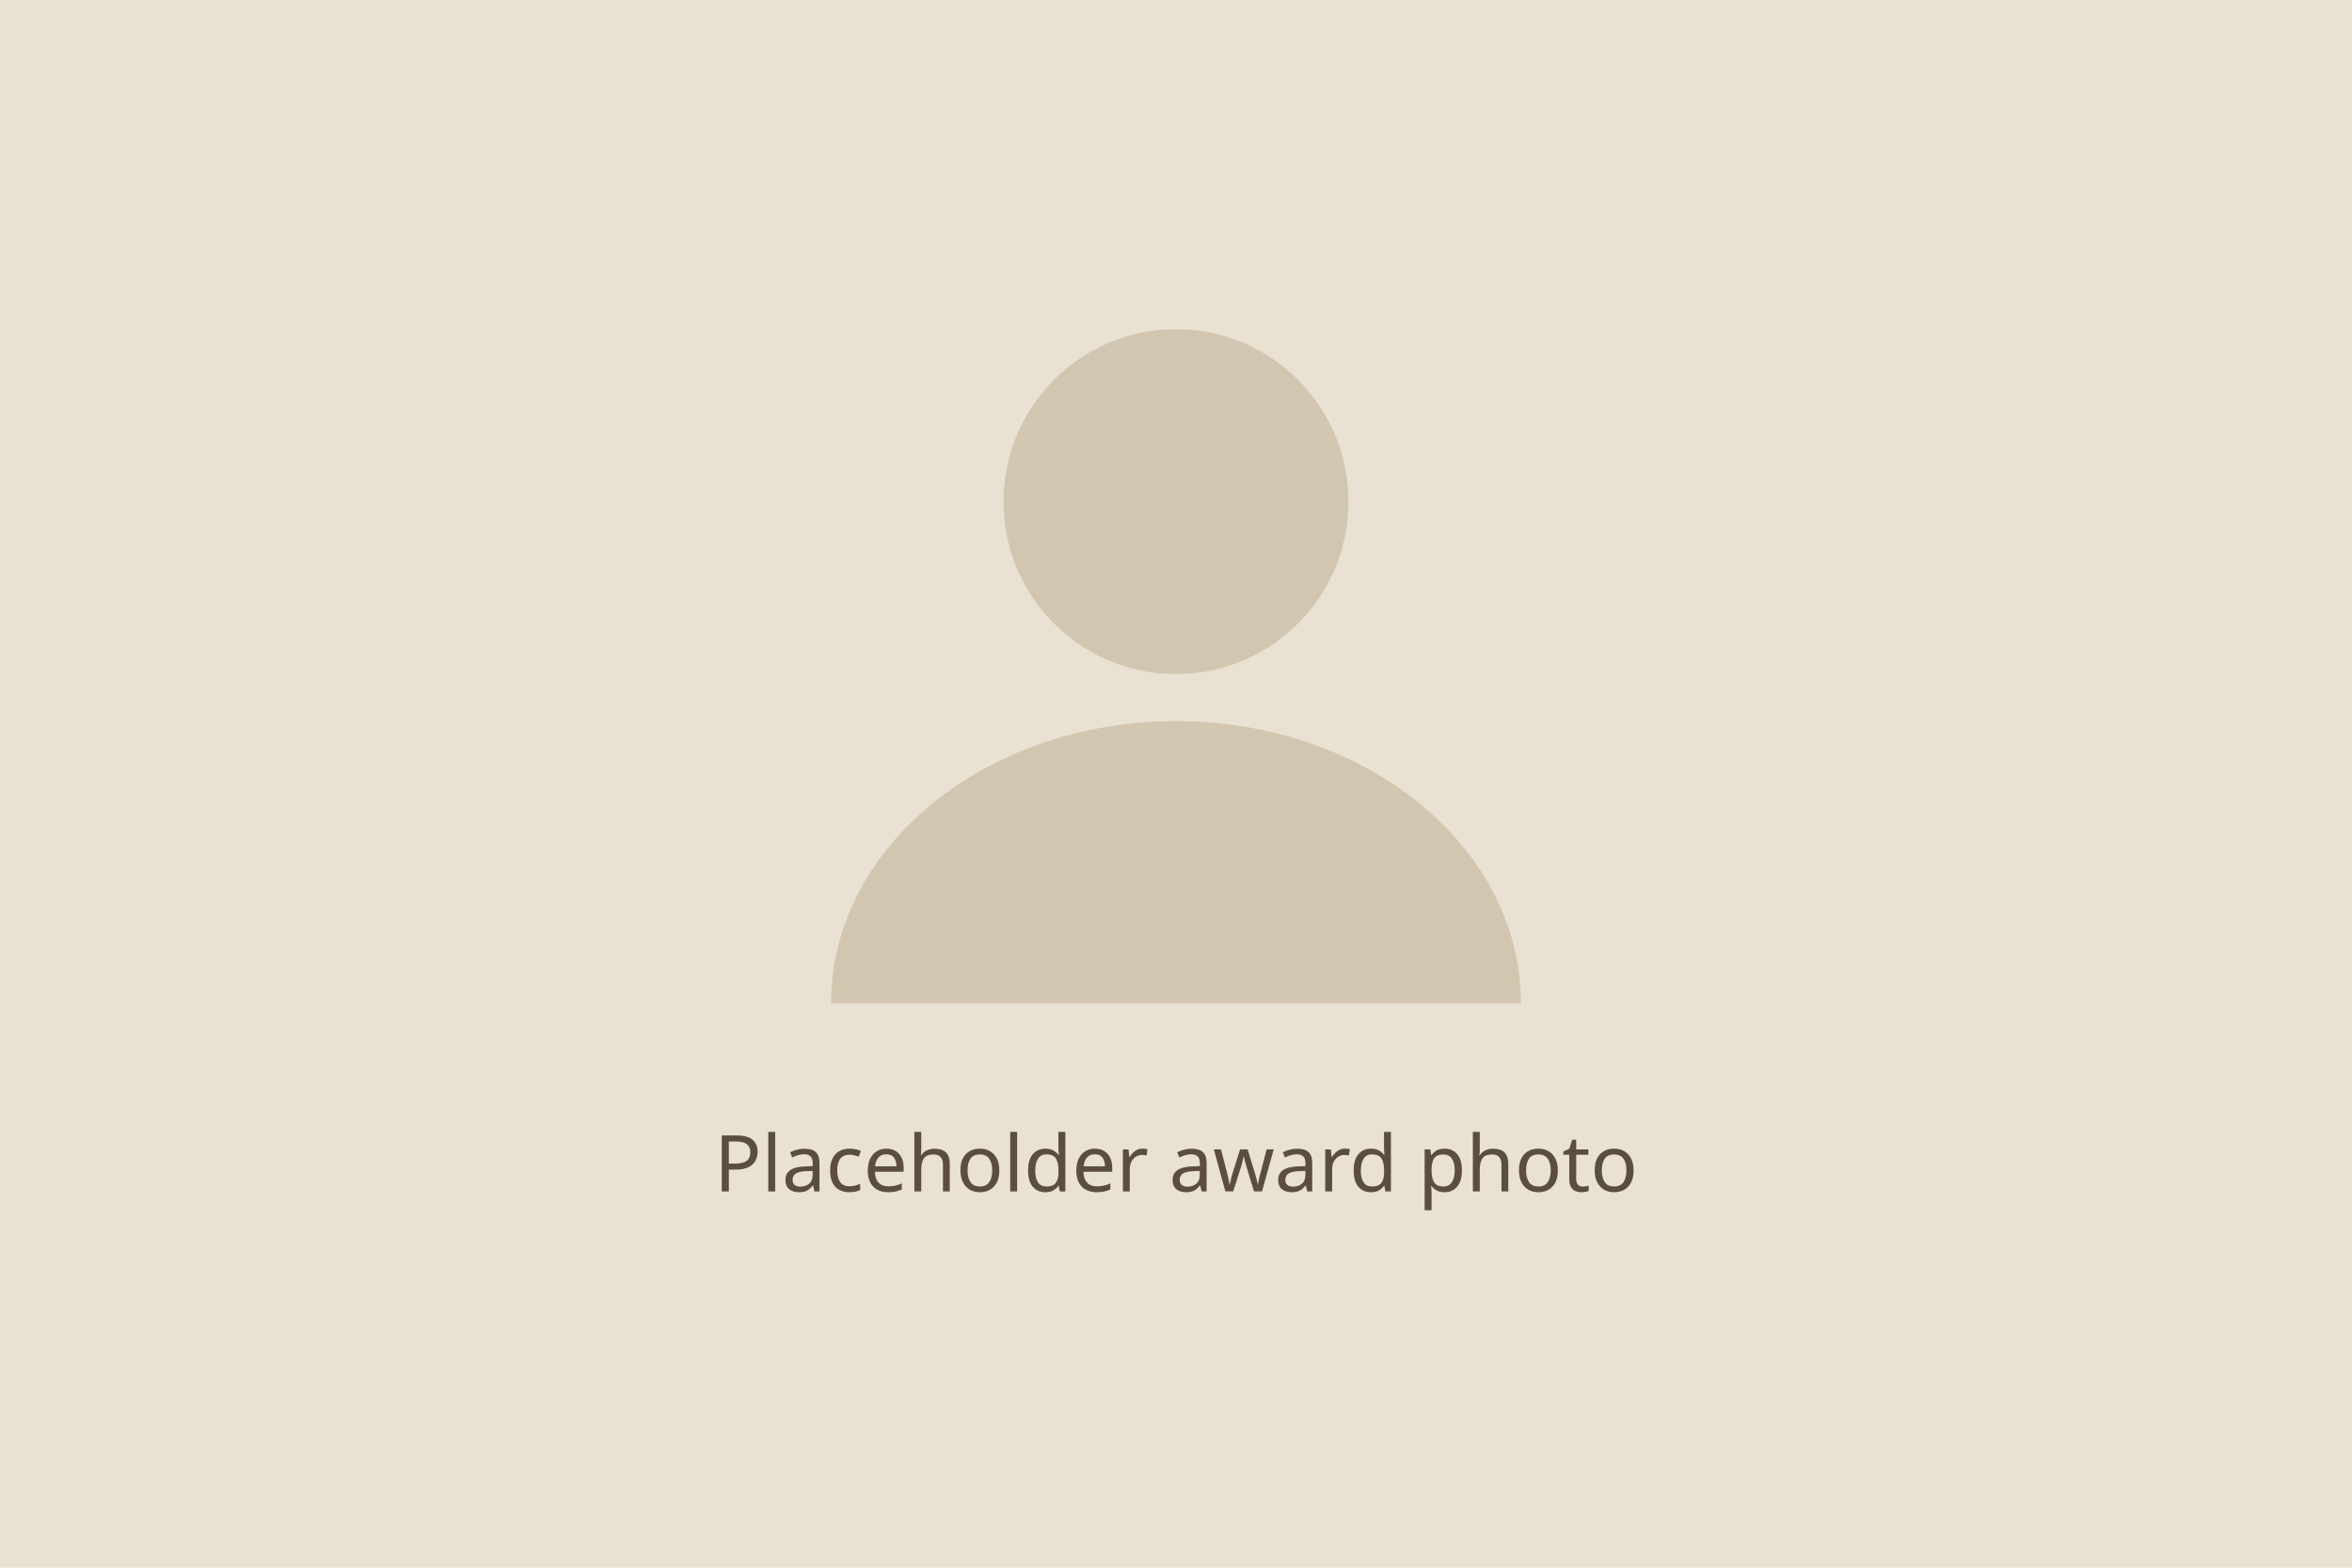
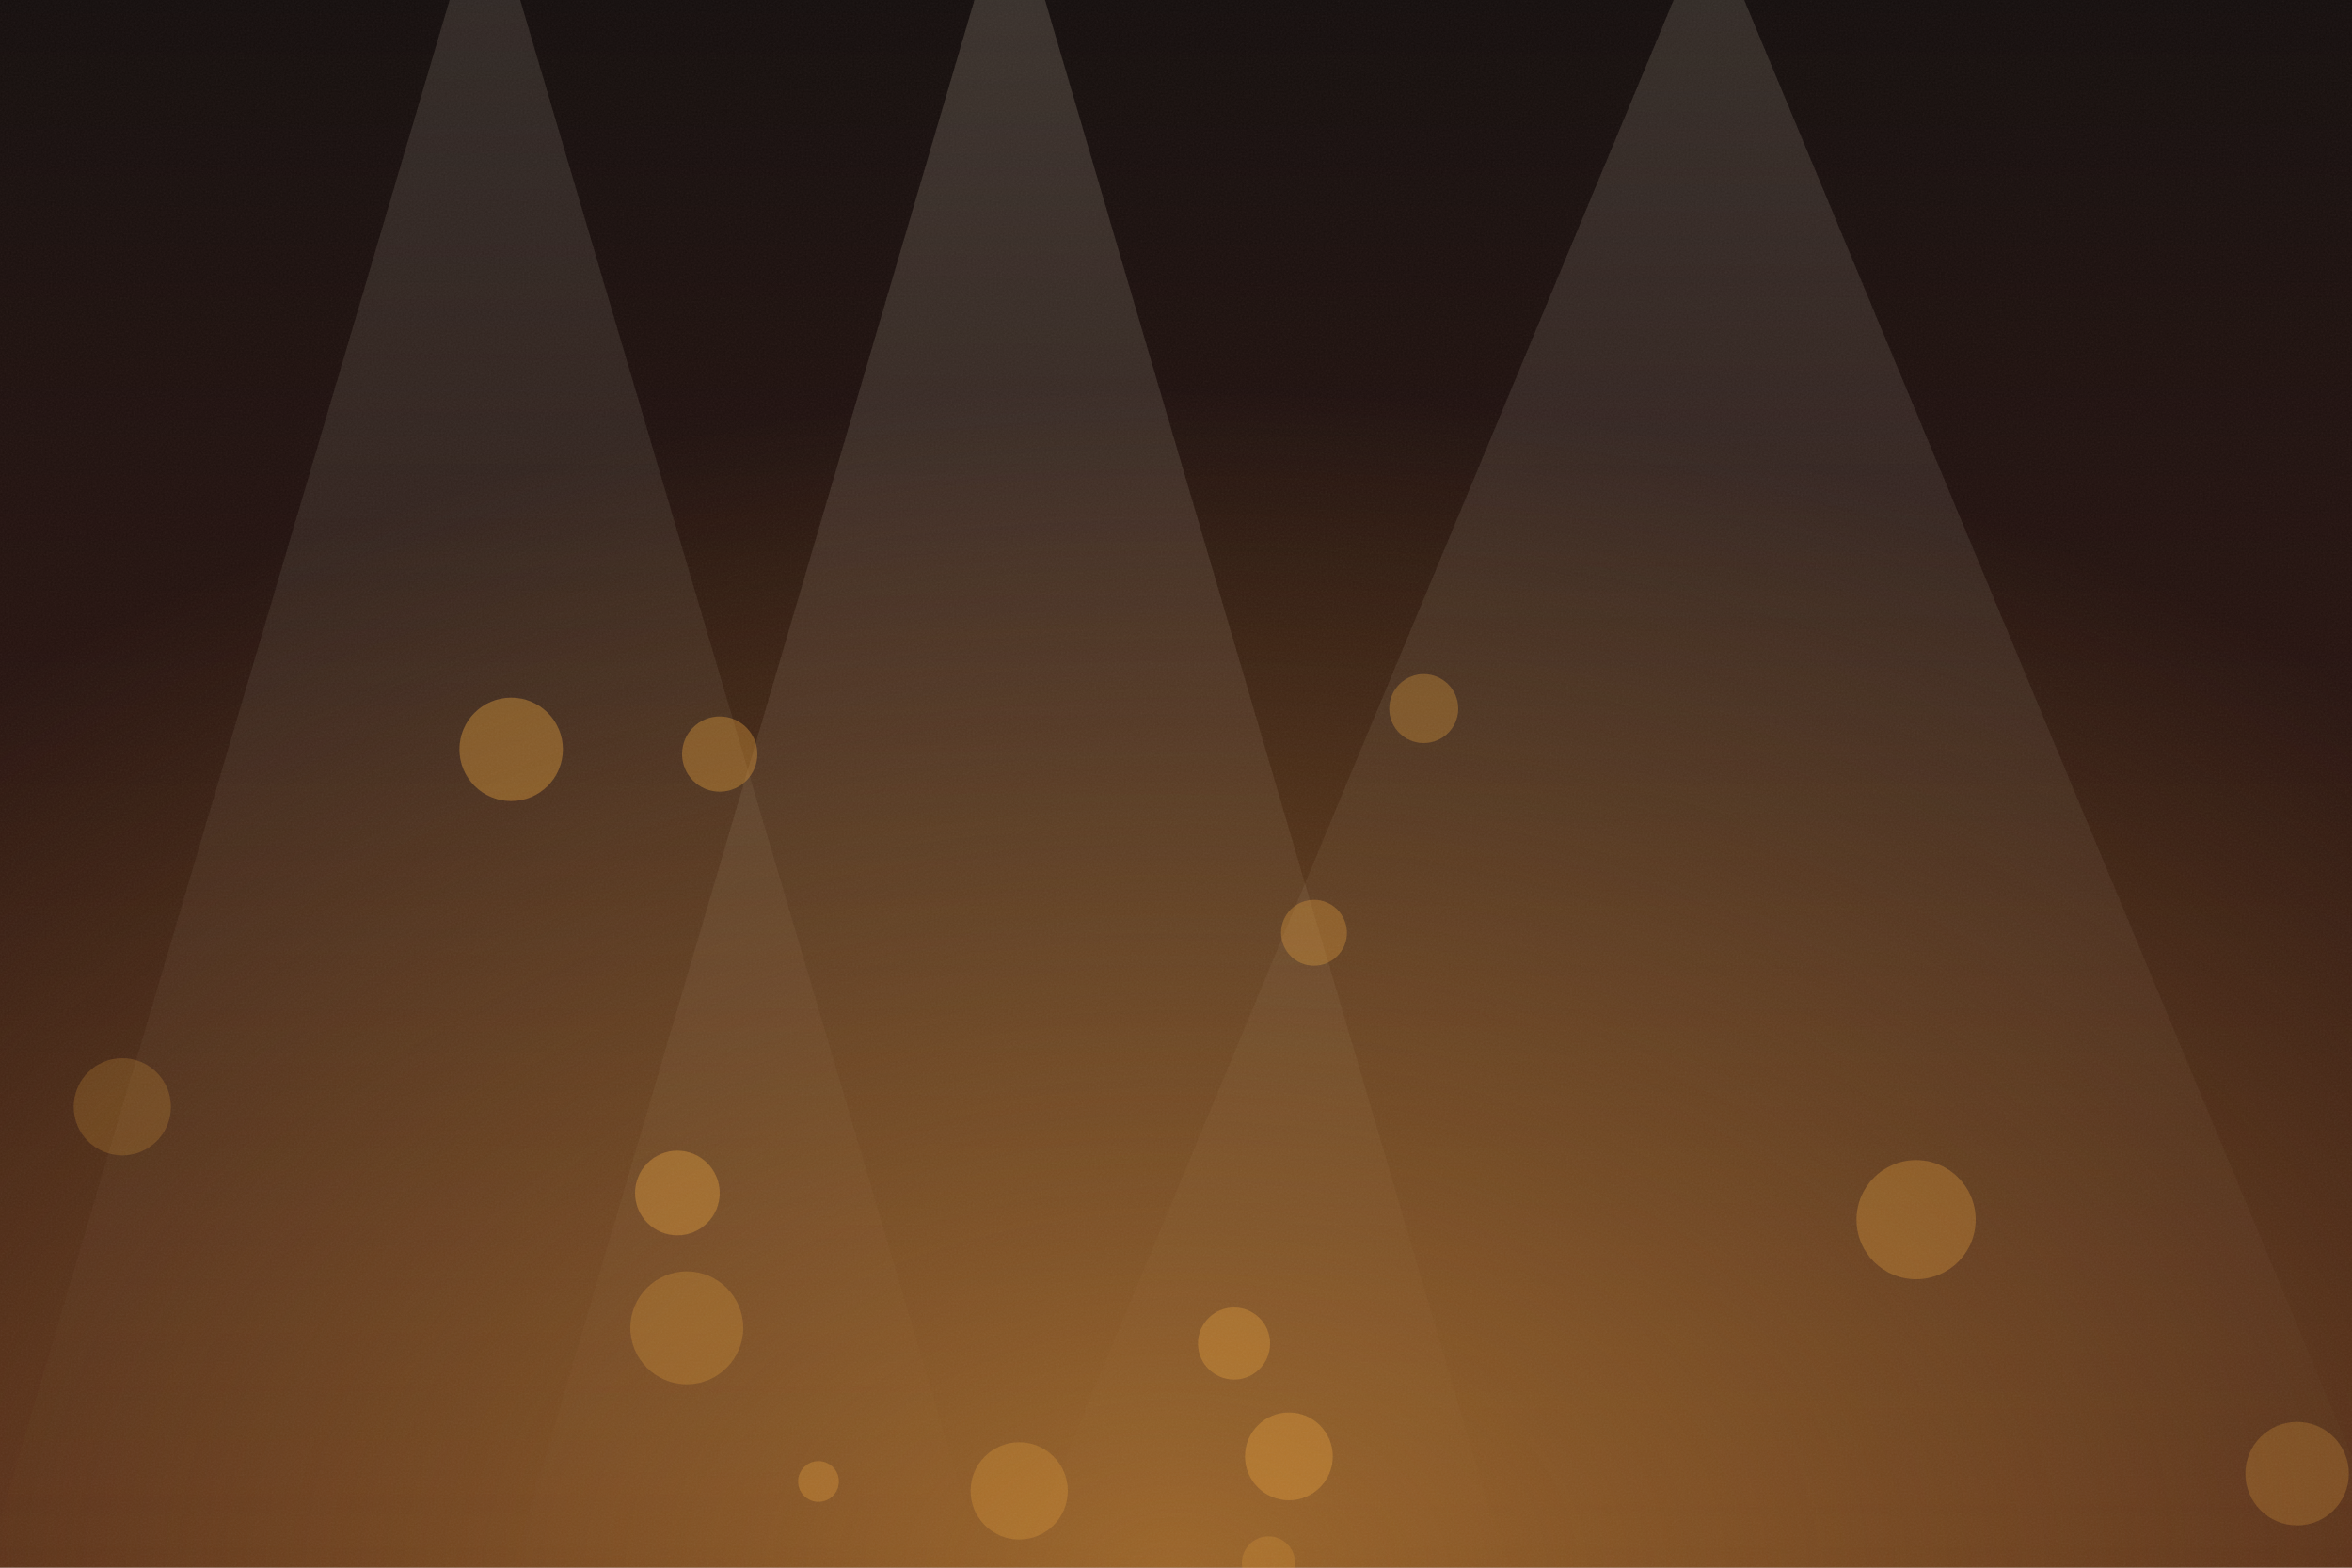
<svg xmlns="http://www.w3.org/2000/svg" width="1500" height="1000" viewBox="0 0 1500 1000">
-   <rect width="1500" height="1000" fill="#E9E1D2" />
-   <circle cx="750" cy="320" r="110" fill="#D3C6B0" />
-   <path d="M530 640 a220 180 0 0 1 440 0 z" fill="#D3C6B0" />
-   <text x="750" y="760" text-anchor="middle" font-family="system-ui, sans-serif" font-size="50" fill="#5b4e3c">Placeholder award photo</text>
+   <defs>
+     <linearGradient id="bg" x1="0" y1="0" x2="0" y2="1">
+       <stop offset="0" stop-color="#140d0c" />
+       <stop offset="1" stop-color="#3d1a12" />
+     </linearGradient>
+     <linearGradient id="beam" x1="0" y1="0" x2="0" y2="1">
+       <stop offset="0" stop-color="#fff2d6" stop-opacity=".6" />
+       <stop offset="1" stop-color="#fff6e3" stop-opacity="0" />
+     </linearGradient>
+     <radialGradient id="glow" cx=".5" cy="1" r=".75">
+       <stop offset="0" stop-color="#e9a23b" stop-opacity=".55" />
+       <stop offset="1" stop-color="#e9a23b" stop-opacity="0" />
+     </radialGradient>
+     <filter id="grain">
+       <feTurbulence type="fractalNoise" baseFrequency=".85" numOctaves="2" stitchTiles="stitch" />
+       <feColorMatrix type="saturate" values="0" />
+     </filter>
+   </defs>
+   <rect width="1500" height="1000" fill="url(#bg)" />
+   <polygon points="286.761,0 331.761,0 627.412,1000 -8.891,1000" fill="url(#beam)" opacity="0.20" />
+   <polygon points="621.443,0 666.443,0 960.716,1000 327.17,1000" fill="url(#beam)" opacity="0.26" />
+   <polygon points="1067.369,0 1112.369,0 1529.546,1000 650.192,1000" fill="url(#beam)" opacity="0.22" />
+   <rect width="1500" height="1000" fill="url(#glow)" />
+   <circle cx="459" cy="481" r="24" fill="#e9a23b" opacity="0.36" />
+   <circle cx="432" cy="761" r="27" fill="#e9a23b" opacity="0.37" />
+   <circle cx="809" cy="997" r="17" fill="#e9a23b" opacity="0.23" />
+   <circle cx="908" cy="452" r="22" fill="#e9a23b" opacity="0.31" />
+   <circle cx="838" cy="595" r="21" fill="#e9a23b" opacity="0.32" />
+   <circle cx="1465" cy="940" r="33" fill="#e9a23b" opacity="0.24" />
+   <circle cx="522" cy="945" r="13" fill="#e9a23b" opacity="0.32" />
+   <circle cx="650" cy="951" r="31" fill="#e9a23b" opacity="0.28" />
+   <circle cx="326" cy="478" r="33" fill="#e9a23b" opacity="0.38" />
+   <circle cx="787" cy="857" r="23" fill="#e9a23b" opacity="0.34" />
+   <circle cx="438" cy="847" r="36" fill="#e9a23b" opacity="0.26" />
+   <circle cx="78" cy="706" r="31" fill="#e9a23b" opacity="0.21" />
+   <circle cx="1222" cy="778" r="38" fill="#e9a23b" opacity="0.31" />
+   <circle cx="822" cy="929" r="28" fill="#e9a23b" opacity="0.36" />
+   <rect width="1500" height="1000" filter="url(#grain)" opacity=".07" />
</svg>
